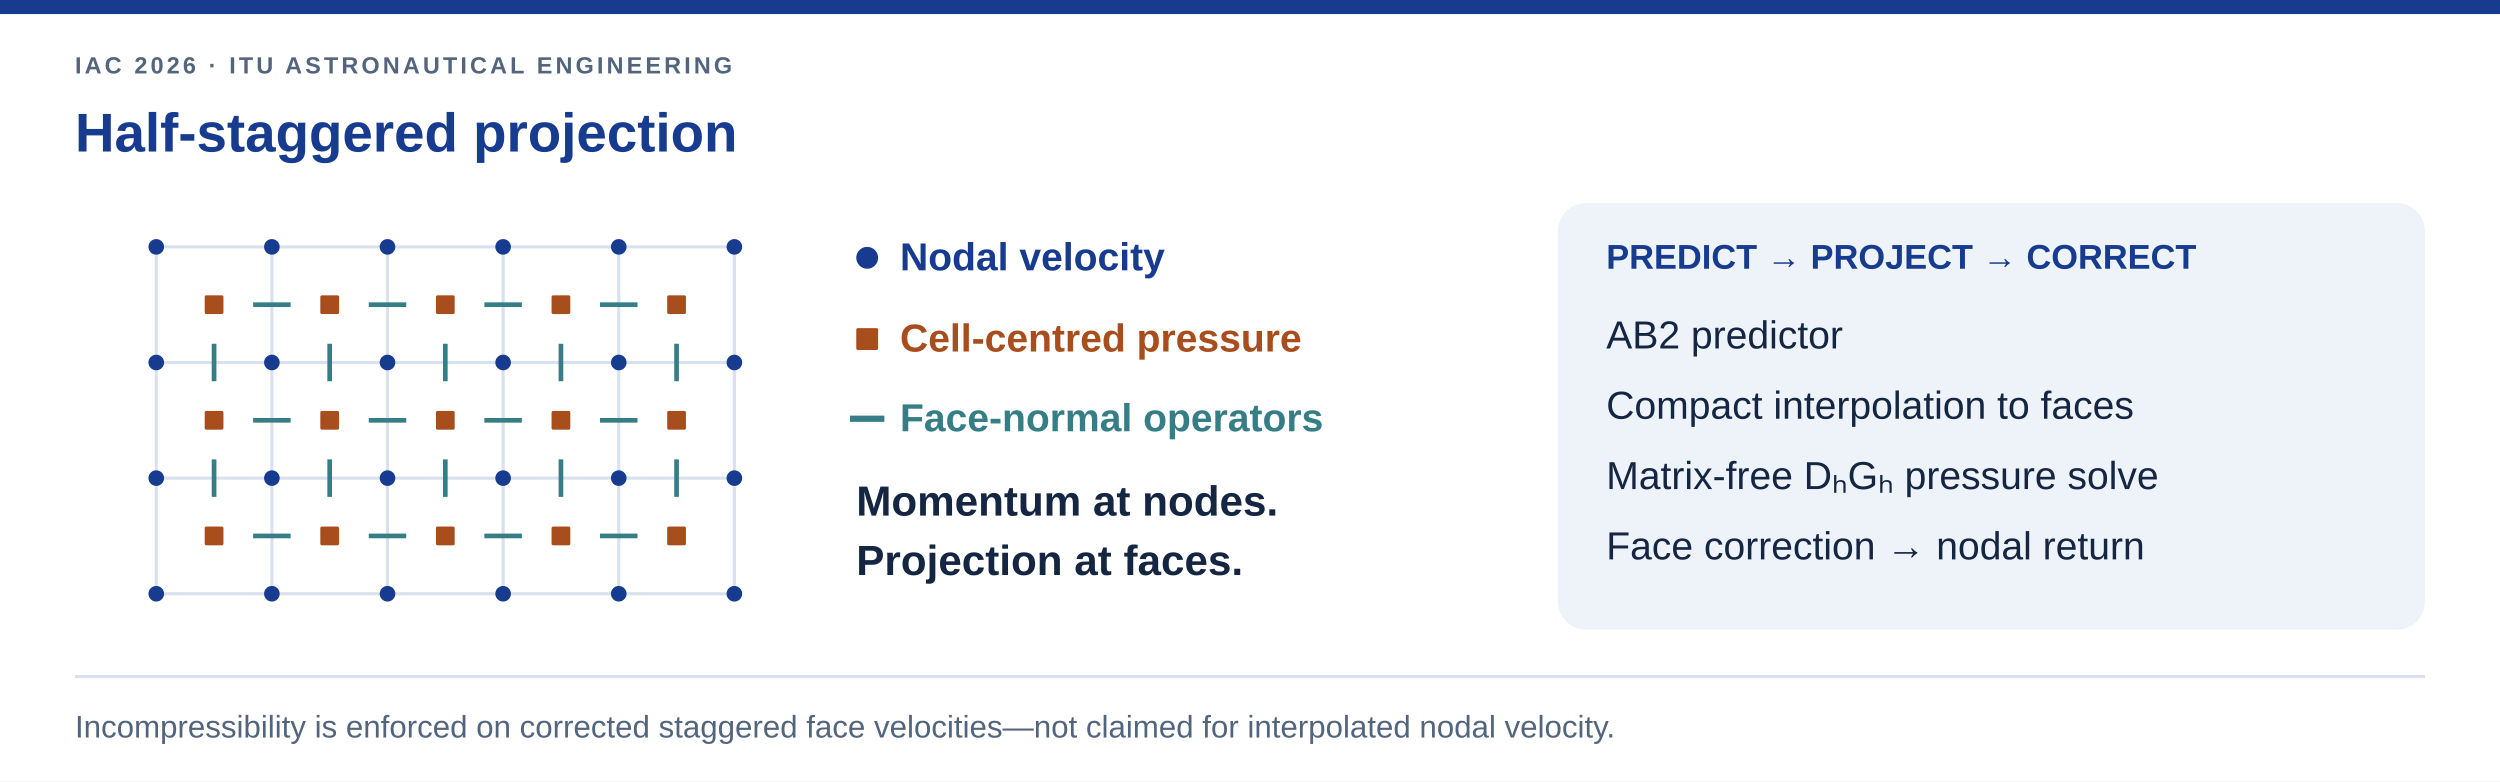
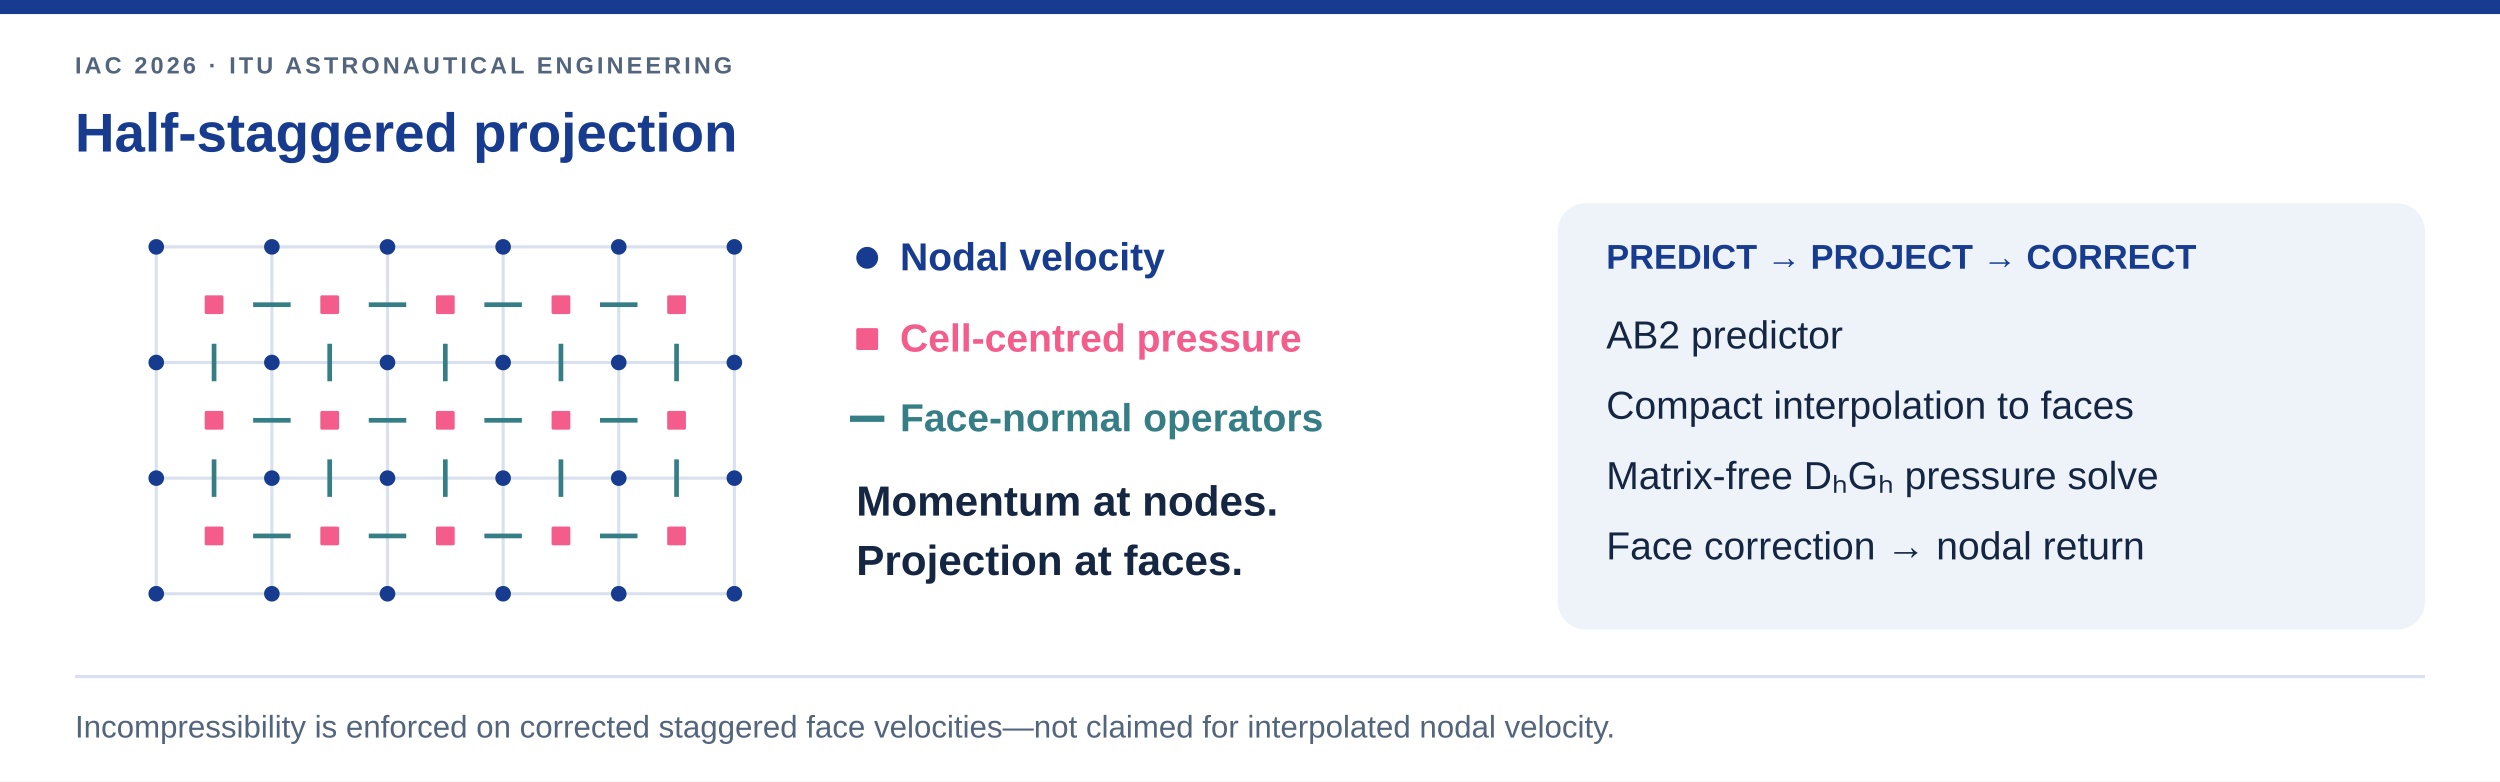
<svg xmlns="http://www.w3.org/2000/svg" width="1600" height="500" viewBox="0 0 1600 500" role="img" aria-labelledby="title desc">
  <defs>
    <marker id="arrow" markerWidth="8" markerHeight="8" refX="6" refY="3" orient="auto">
      <path d="M0,0 L6,3 L0,6" fill="none" stroke="#173b8f" stroke-width="1.5" />
    </marker>
  </defs>
  <g font-family="Arial, Helvetica, sans-serif">
    <rect x="0" y="0" width="1600" height="500" rx="0" fill="#ffffff" />
    <rect x="0" y="0" width="1600" height="9" rx="0" fill="#173b8f" />
    <text x="48" y="47" font-size="15" fill="#52657d" font-weight="700" letter-spacing="2">IAC 2026 · ITU ASTRONAUTICAL ENGINEERING</text>
    <text x="48" y="97" font-size="35" fill="#173b8f" font-weight="700">Half-staggered projection</text>
    <line x1="100" y1="158" x2="100" y2="380" stroke="#d8e1ed" stroke-width="2" />
    <line x1="174" y1="158" x2="174" y2="380" stroke="#d8e1ed" stroke-width="2" />
    <line x1="248" y1="158" x2="248" y2="380" stroke="#d8e1ed" stroke-width="2" />
    <line x1="322" y1="158" x2="322" y2="380" stroke="#d8e1ed" stroke-width="2" />
    <line x1="396" y1="158" x2="396" y2="380" stroke="#d8e1ed" stroke-width="2" />
    <line x1="470" y1="158" x2="470" y2="380" stroke="#d8e1ed" stroke-width="2" />
    <line x1="100" y1="158" x2="470" y2="158" stroke="#d8e1ed" stroke-width="2" />
    <line x1="100" y1="232" x2="470" y2="232" stroke="#d8e1ed" stroke-width="2" />
    <line x1="100" y1="306" x2="470" y2="306" stroke="#d8e1ed" stroke-width="2" />
    <line x1="100" y1="380" x2="470" y2="380" stroke="#d8e1ed" stroke-width="2" />
    <circle cx="100" cy="158" r="5" fill="#173b8f" />
    <circle cx="100" cy="232" r="5" fill="#173b8f" />
    <circle cx="100" cy="306" r="5" fill="#173b8f" />
    <circle cx="100" cy="380" r="5" fill="#173b8f" />
    <circle cx="174" cy="158" r="5" fill="#173b8f" />
    <circle cx="174" cy="232" r="5" fill="#173b8f" />
    <circle cx="174" cy="306" r="5" fill="#173b8f" />
    <circle cx="174" cy="380" r="5" fill="#173b8f" />
    <circle cx="248" cy="158" r="5" fill="#173b8f" />
    <circle cx="248" cy="232" r="5" fill="#173b8f" />
    <circle cx="248" cy="306" r="5" fill="#173b8f" />
    <circle cx="248" cy="380" r="5" fill="#173b8f" />
    <circle cx="322" cy="158" r="5" fill="#173b8f" />
    <circle cx="322" cy="232" r="5" fill="#173b8f" />
    <circle cx="322" cy="306" r="5" fill="#173b8f" />
    <circle cx="322" cy="380" r="5" fill="#173b8f" />
    <circle cx="396" cy="158" r="5" fill="#173b8f" />
    <circle cx="396" cy="232" r="5" fill="#173b8f" />
    <circle cx="396" cy="306" r="5" fill="#173b8f" />
    <circle cx="396" cy="380" r="5" fill="#173b8f" />
    <circle cx="470" cy="158" r="5" fill="#173b8f" />
    <circle cx="470" cy="232" r="5" fill="#173b8f" />
    <circle cx="470" cy="306" r="5" fill="#173b8f" />
    <circle cx="470" cy="380" r="5" fill="#173b8f" />
-     <rect x="131" y="189" width="12" height="12" rx="1" fill="#a84d1c" />
-     <rect x="131" y="263" width="12" height="12" rx="1" fill="#a84d1c" />
-     <rect x="131" y="337" width="12" height="12" rx="1" fill="#a84d1c" />
-     <rect x="205" y="189" width="12" height="12" rx="1" fill="#a84d1c" />
-     <rect x="205" y="263" width="12" height="12" rx="1" fill="#a84d1c" />
-     <rect x="205" y="337" width="12" height="12" rx="1" fill="#a84d1c" />
-     <rect x="279" y="189" width="12" height="12" rx="1" fill="#a84d1c" />
-     <rect x="279" y="263" width="12" height="12" rx="1" fill="#a84d1c" />
-     <rect x="279" y="337" width="12" height="12" rx="1" fill="#a84d1c" />
-     <rect x="353" y="189" width="12" height="12" rx="1" fill="#a84d1c" />
-     <rect x="353" y="263" width="12" height="12" rx="1" fill="#a84d1c" />
-     <rect x="353" y="337" width="12" height="12" rx="1" fill="#a84d1c" />
-     <rect x="427" y="189" width="12" height="12" rx="1" fill="#a84d1c" />
-     <rect x="427" y="263" width="12" height="12" rx="1" fill="#a84d1c" />
-     <rect x="427" y="337" width="12" height="12" rx="1" fill="#a84d1c" />
+     <rect x="131" y="189" width="12" height="12" rx="1" fill="#f45c8b" />
+     <rect x="131" y="263" width="12" height="12" rx="1" fill="#f45c8b" />
+     <rect x="131" y="337" width="12" height="12" rx="1" fill="#f45c8b" />
+     <rect x="205" y="189" width="12" height="12" rx="1" fill="#f45c8b" />
+     <rect x="205" y="263" width="12" height="12" rx="1" fill="#f45c8b" />
+     <rect x="205" y="337" width="12" height="12" rx="1" fill="#f45c8b" />
+     <rect x="279" y="189" width="12" height="12" rx="1" fill="#f45c8b" />
+     <rect x="279" y="263" width="12" height="12" rx="1" fill="#f45c8b" />
+     <rect x="279" y="337" width="12" height="12" rx="1" fill="#f45c8b" />
+     <rect x="353" y="189" width="12" height="12" rx="1" fill="#f45c8b" />
+     <rect x="353" y="263" width="12" height="12" rx="1" fill="#f45c8b" />
+     <rect x="353" y="337" width="12" height="12" rx="1" fill="#f45c8b" />
+     <rect x="427" y="189" width="12" height="12" rx="1" fill="#f45c8b" />
+     <rect x="427" y="263" width="12" height="12" rx="1" fill="#f45c8b" />
+     <rect x="427" y="337" width="12" height="12" rx="1" fill="#f45c8b" />
    <line x1="162" y1="195" x2="186" y2="195" stroke="#367e86" stroke-width="3" />
    <line x1="162" y1="269" x2="186" y2="269" stroke="#367e86" stroke-width="3" />
    <line x1="162" y1="343" x2="186" y2="343" stroke="#367e86" stroke-width="3" />
    <line x1="236" y1="195" x2="260" y2="195" stroke="#367e86" stroke-width="3" />
    <line x1="236" y1="269" x2="260" y2="269" stroke="#367e86" stroke-width="3" />
    <line x1="236" y1="343" x2="260" y2="343" stroke="#367e86" stroke-width="3" />
    <line x1="310" y1="195" x2="334" y2="195" stroke="#367e86" stroke-width="3" />
    <line x1="310" y1="269" x2="334" y2="269" stroke="#367e86" stroke-width="3" />
    <line x1="310" y1="343" x2="334" y2="343" stroke="#367e86" stroke-width="3" />
    <line x1="384" y1="195" x2="408" y2="195" stroke="#367e86" stroke-width="3" />
    <line x1="384" y1="269" x2="408" y2="269" stroke="#367e86" stroke-width="3" />
    <line x1="384" y1="343" x2="408" y2="343" stroke="#367e86" stroke-width="3" />
    <line x1="137" y1="220" x2="137" y2="244" stroke="#367e86" stroke-width="3" />
    <line x1="137" y1="294" x2="137" y2="318" stroke="#367e86" stroke-width="3" />
    <line x1="211" y1="220" x2="211" y2="244" stroke="#367e86" stroke-width="3" />
    <line x1="211" y1="294" x2="211" y2="318" stroke="#367e86" stroke-width="3" />
    <line x1="285" y1="220" x2="285" y2="244" stroke="#367e86" stroke-width="3" />
    <line x1="285" y1="294" x2="285" y2="318" stroke="#367e86" stroke-width="3" />
    <line x1="359" y1="220" x2="359" y2="244" stroke="#367e86" stroke-width="3" />
    <line x1="359" y1="294" x2="359" y2="318" stroke="#367e86" stroke-width="3" />
    <line x1="433" y1="220" x2="433" y2="244" stroke="#367e86" stroke-width="3" />
    <line x1="433" y1="294" x2="433" y2="318" stroke="#367e86" stroke-width="3" />
    <circle cx="555" cy="165" r="7" fill="#173b8f" />
    <text x="576" y="173" font-size="25" fill="#173b8f" font-weight="700">Nodal velocity</text>
-     <rect x="548" y="210" width="14" height="14" rx="1" fill="#a84d1c" />
-     <text x="576" y="225" font-size="25" fill="#a84d1c" font-weight="700">Cell-centred pressure</text>
+     <rect x="548" y="210" width="14" height="14" rx="1" fill="#f45c8b" />
+     <text x="576" y="225" font-size="25" fill="#f45c8b" font-weight="700">Cell-centred pressure</text>
    <line x1="544" y1="268" x2="566" y2="268" stroke="#367e86" stroke-width="4" />
    <text x="576" y="276" font-size="25" fill="#367e86" font-weight="700">Face-normal operators</text>
    <text x="548" y="330" font-size="27" fill="#152642" font-weight="700">Momentum at nodes.</text>
    <text x="548" y="368" font-size="27" fill="#152642" font-weight="700">Projection at faces.</text>
    <rect x="997" y="130" width="555" height="273" rx="18" fill="#eef3fa" />
    <text x="1028" y="172" font-size="22" fill="#173b8f" font-weight="700">PREDICT → PROJECT → CORRECT</text>
    <text x="1028" y="223" font-size="25" fill="#152642" font-weight="400">AB2 predictor</text>
    <text x="1028" y="268" font-size="25" fill="#152642" font-weight="400">Compact interpolation to faces</text>
    <text x="1028" y="313" font-size="25" fill="#152642" font-weight="400">Matrix-free DₕGₕ pressure solve</text>
    <text x="1028" y="358" font-size="25" fill="#152642" font-weight="400">Face correction → nodal return</text>
    <line x1="48" y1="433" x2="1552" y2="433" stroke="#d8e1ed" stroke-width="2" />
    <text x="48" y="472" font-size="20" fill="#52657d" font-weight="400">Incompressibility is enforced on corrected staggered face velocities—not claimed for interpolated nodal velocity.</text>
  </g>
</svg>
